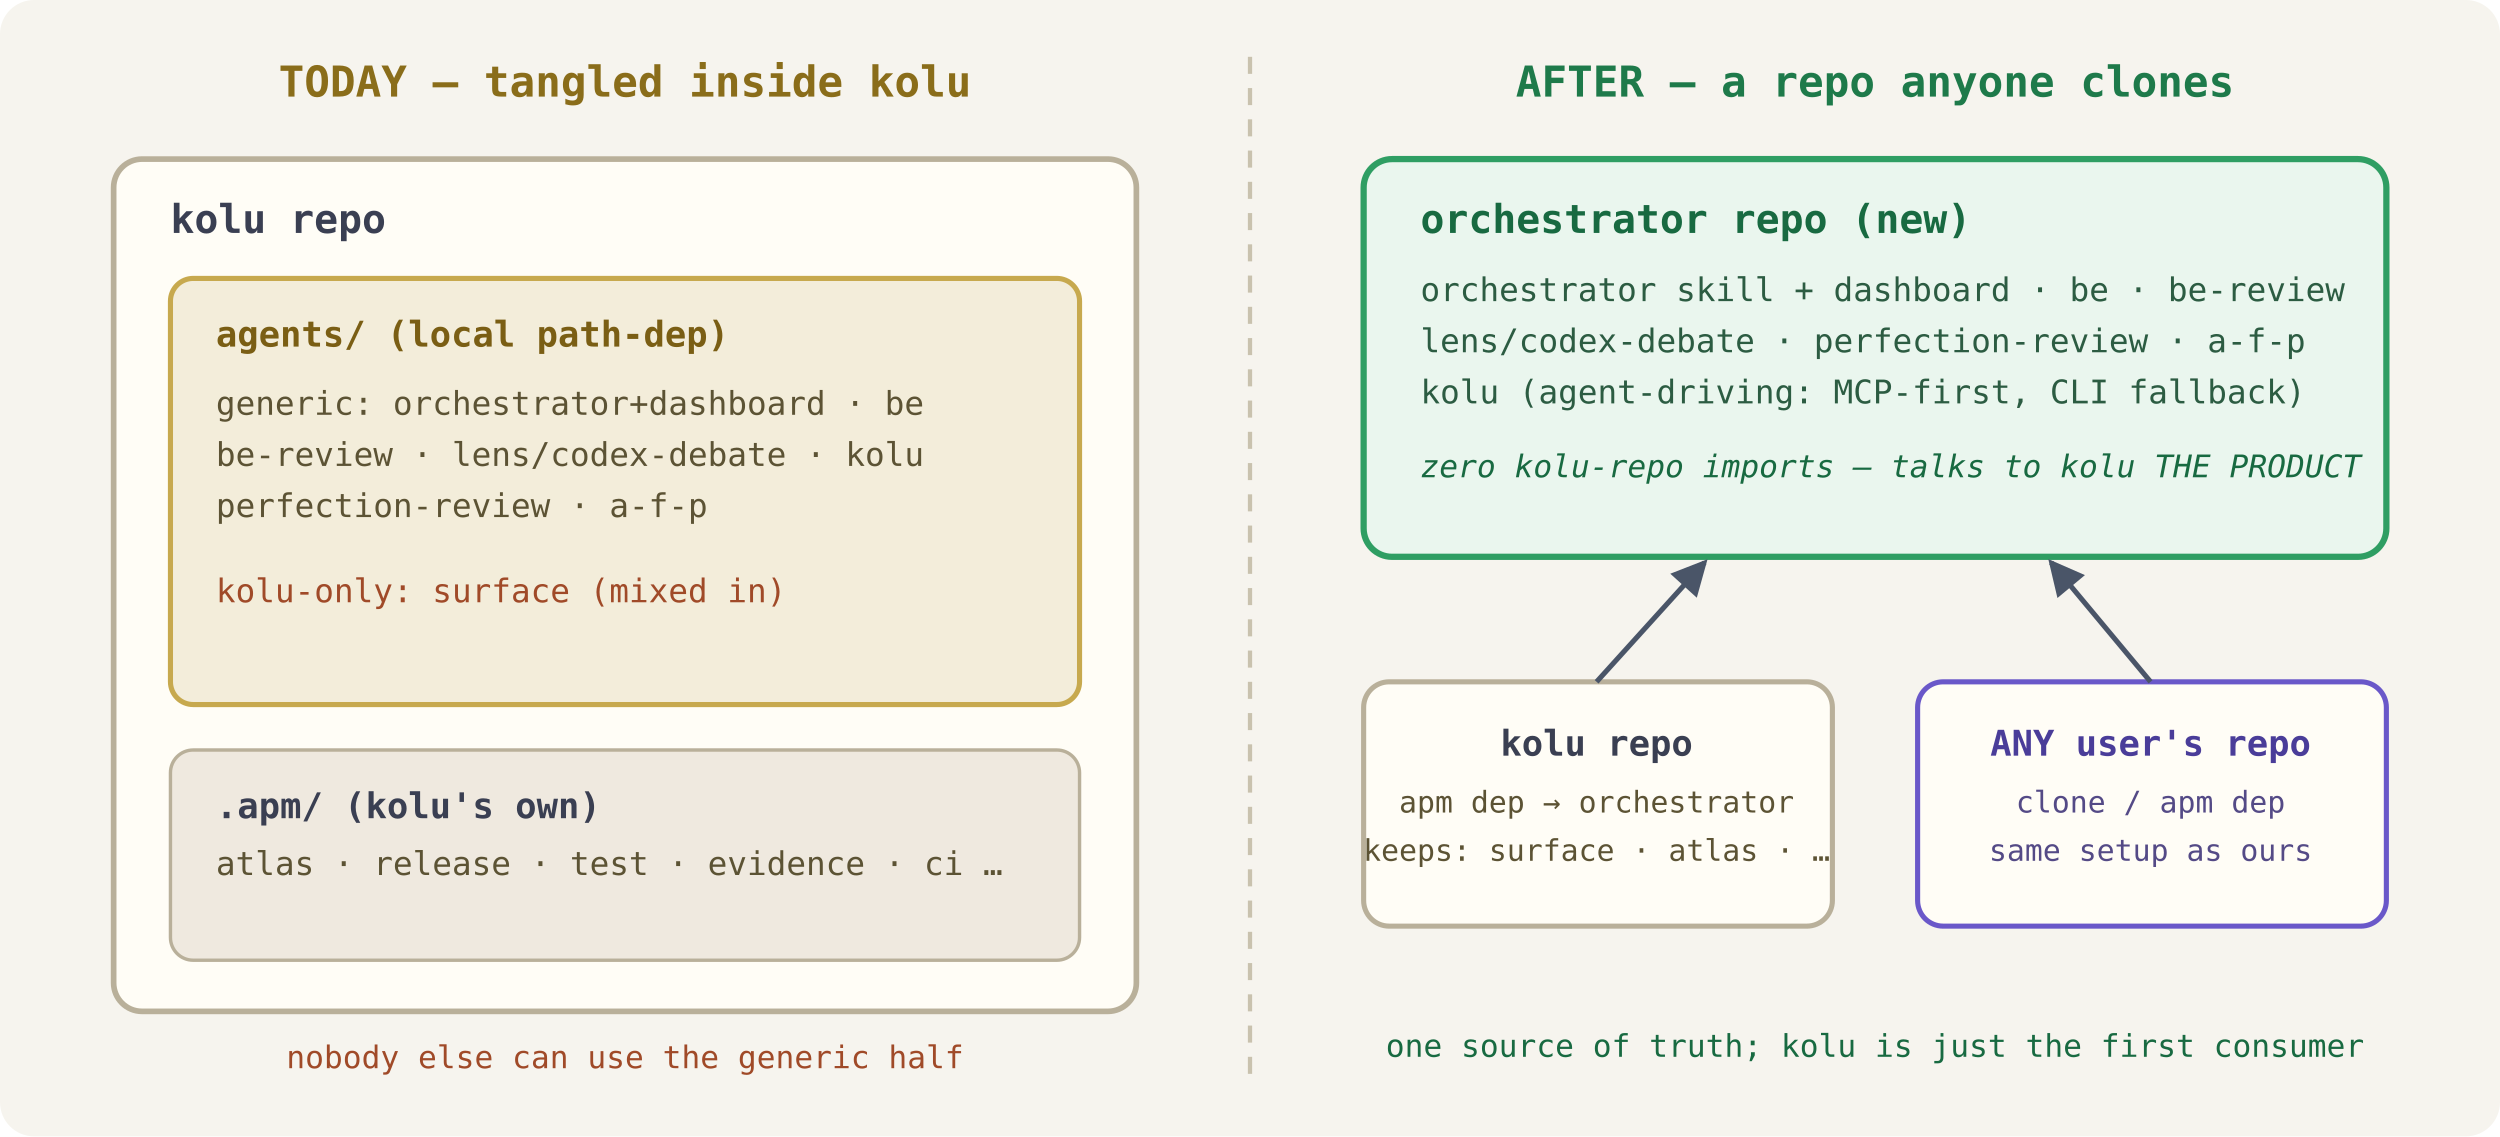
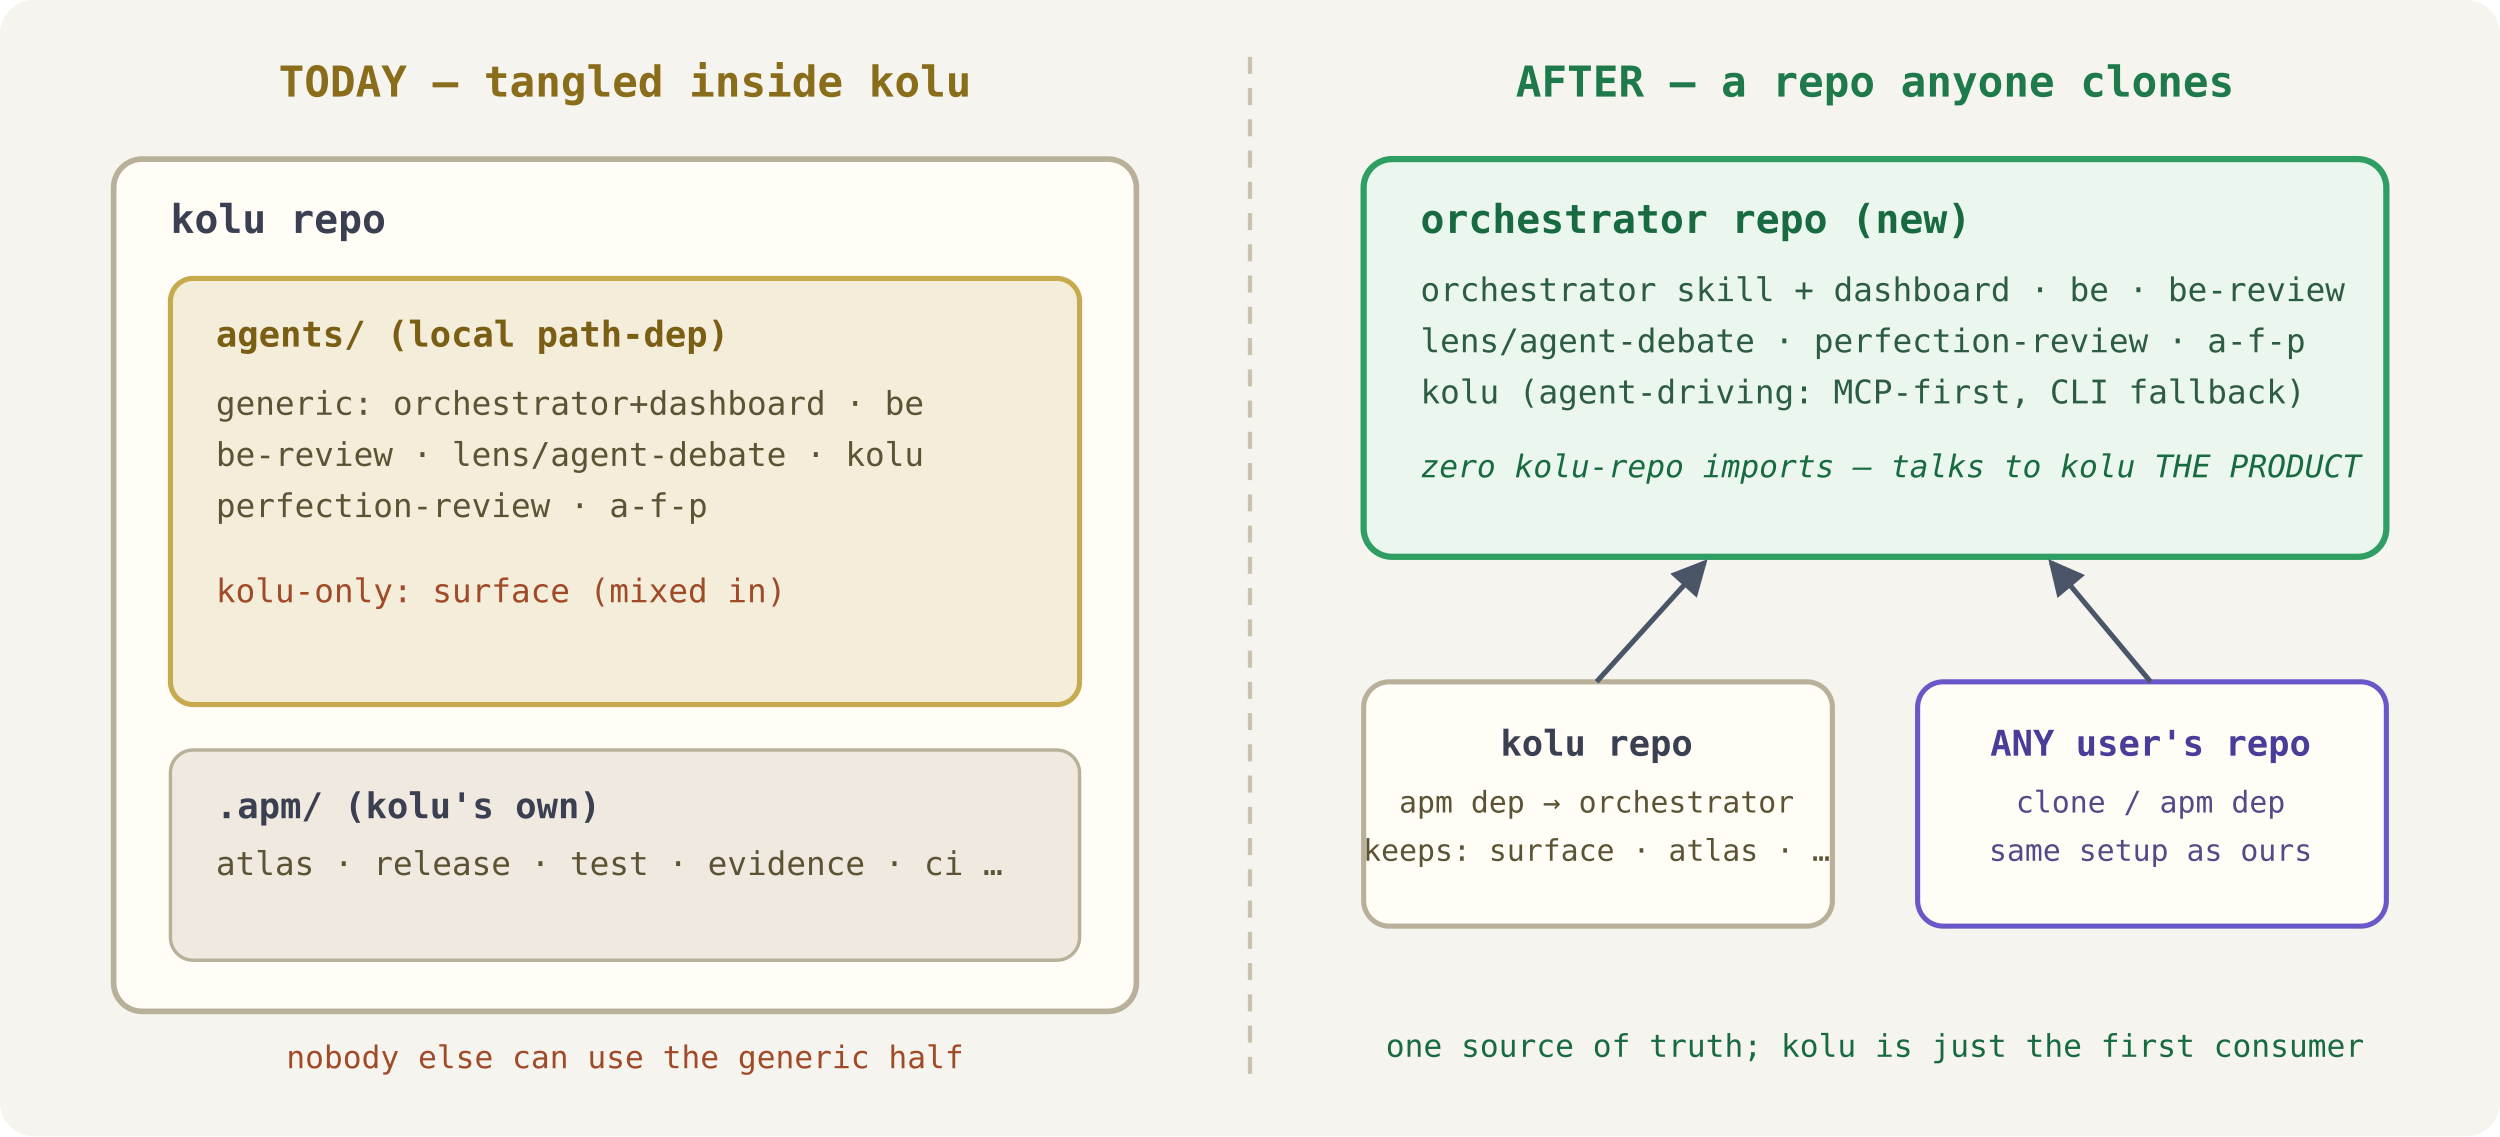
<svg xmlns="http://www.w3.org/2000/svg" viewBox="0 0 880 400" font-family="ui-monospace, SFMono-Regular, Menlo, monospace">
  <rect width="880" height="400" rx="12" fill="#f6f4ee" />
  <text x="220" y="34" text-anchor="middle" font-size="15" font-weight="700" fill="#8a6d1a">TODAY — tangled inside kolu</text>
  <text x="660" y="34" text-anchor="middle" font-size="15" font-weight="700" fill="#1e7a4a">AFTER — a repo anyone clones</text>
  <line x1="440" y1="20" x2="440" y2="380" stroke="#c9c2ae" stroke-width="1.5" stroke-dasharray="6 5" />
  <rect x="40" y="56" width="360" height="300" rx="10" fill="#fffdf6" stroke="#b9b09a" stroke-width="2" />
  <text x="60" y="82" font-size="14" font-weight="700" fill="#3a3f52">kolu repo</text>
  <rect x="60" y="98" width="320" height="150" rx="8" fill="#f3edda" stroke="#c7a94e" stroke-width="1.8" />
  <text x="76" y="122" font-size="12.5" font-weight="700" fill="#7a5e14">agents/ (local path-dep)</text>
  <text x="76" y="146" font-size="11.5" fill="#5c5334">generic: orchestrator+dashboard · be</text>
-   <text x="76" y="164" font-size="11.5" fill="#5c5334">be-review · lens/codex-debate · kolu</text>
+   <text x="76" y="164" font-size="11.5" fill="#5c5334">be-review · lens/agent-debate · kolu</text>
  <text x="76" y="182" font-size="11.5" fill="#5c5334">perfection-review · a-f-p</text>
  <text x="76" y="212" font-size="11.5" fill="#a04a28">kolu-only: surface (mixed in)</text>
  <rect x="60" y="264" width="320" height="74" rx="8" fill="#efe9df" stroke="#b9b09a" stroke-width="1.2" />
  <text x="76" y="288" font-size="12.5" font-weight="700" fill="#3a3f52">.apm/ (kolu's own)</text>
  <text x="76" y="308" font-size="11.5" fill="#5c5334">atlas · release · test · evidence · ci …</text>
  <text x="220" y="376" text-anchor="middle" font-size="11" fill="#a04a28">nobody else can use the generic half</text>
  <rect x="480" y="56" width="360" height="140" rx="10" fill="#eaf6ee" stroke="#2f9e63" stroke-width="2.2" />
  <text x="500" y="82" font-size="14" font-weight="800" fill="#186a41">orchestrator repo (new)</text>
  <text x="500" y="106" font-size="11.5" fill="#2c5c42">orchestrator skill + dashboard · be · be-review</text>
-   <text x="500" y="124" font-size="11.5" fill="#2c5c42">lens/codex-debate · perfection-review · a-f-p</text>
+   <text x="500" y="124" font-size="11.5" fill="#2c5c42">lens/agent-debate · perfection-review · a-f-p</text>
  <text x="500" y="142" font-size="11.5" fill="#2c5c42">kolu (agent-driving: MCP-first, CLI fallback)</text>
  <text x="500" y="168" font-size="11" font-style="italic" fill="#186a41">zero kolu-repo imports — talks to kolu THE PRODUCT</text>
  <rect x="480" y="240" width="165" height="86" rx="9" fill="#fffdf6" stroke="#b9b09a" stroke-width="1.8" />
  <text x="562" y="266" text-anchor="middle" font-size="12.5" font-weight="700" fill="#3a3f52">kolu repo</text>
  <text x="562" y="286" text-anchor="middle" font-size="10.5" fill="#5c5334">apm dep → orchestrator</text>
  <text x="562" y="303" text-anchor="middle" font-size="10.5" fill="#5c5334">keeps: surface · atlas · …</text>
  <rect x="675" y="240" width="165" height="86" rx="9" fill="#fffdf6" stroke="#6a58c9" stroke-width="1.8" />
  <text x="757" y="266" text-anchor="middle" font-size="12.5" font-weight="700" fill="#4a3d99">ANY user's repo</text>
  <text x="757" y="286" text-anchor="middle" font-size="10.5" fill="#544a86">clone / apm dep</text>
  <text x="757" y="303" text-anchor="middle" font-size="10.5" fill="#544a86">same setup as ours</text>
  <defs>
    <marker id="a" viewBox="0 0 8 8" refX="7" refY="4" markerWidth="7" markerHeight="7" orient="auto">
      <path d="M0 0 L8 4 L0 8 z" fill="#4a5568" />
    </marker>
  </defs>
  <line x1="562" y1="240" x2="600" y2="198" stroke="#4a5568" stroke-width="1.8" marker-end="url(#a)" />
  <line x1="757" y1="240" x2="722" y2="198" stroke="#4a5568" stroke-width="1.8" marker-end="url(#a)" />
  <text x="660" y="372" text-anchor="middle" font-size="11" fill="#186a41">one source of truth; kolu is just the first consumer</text>
</svg>
